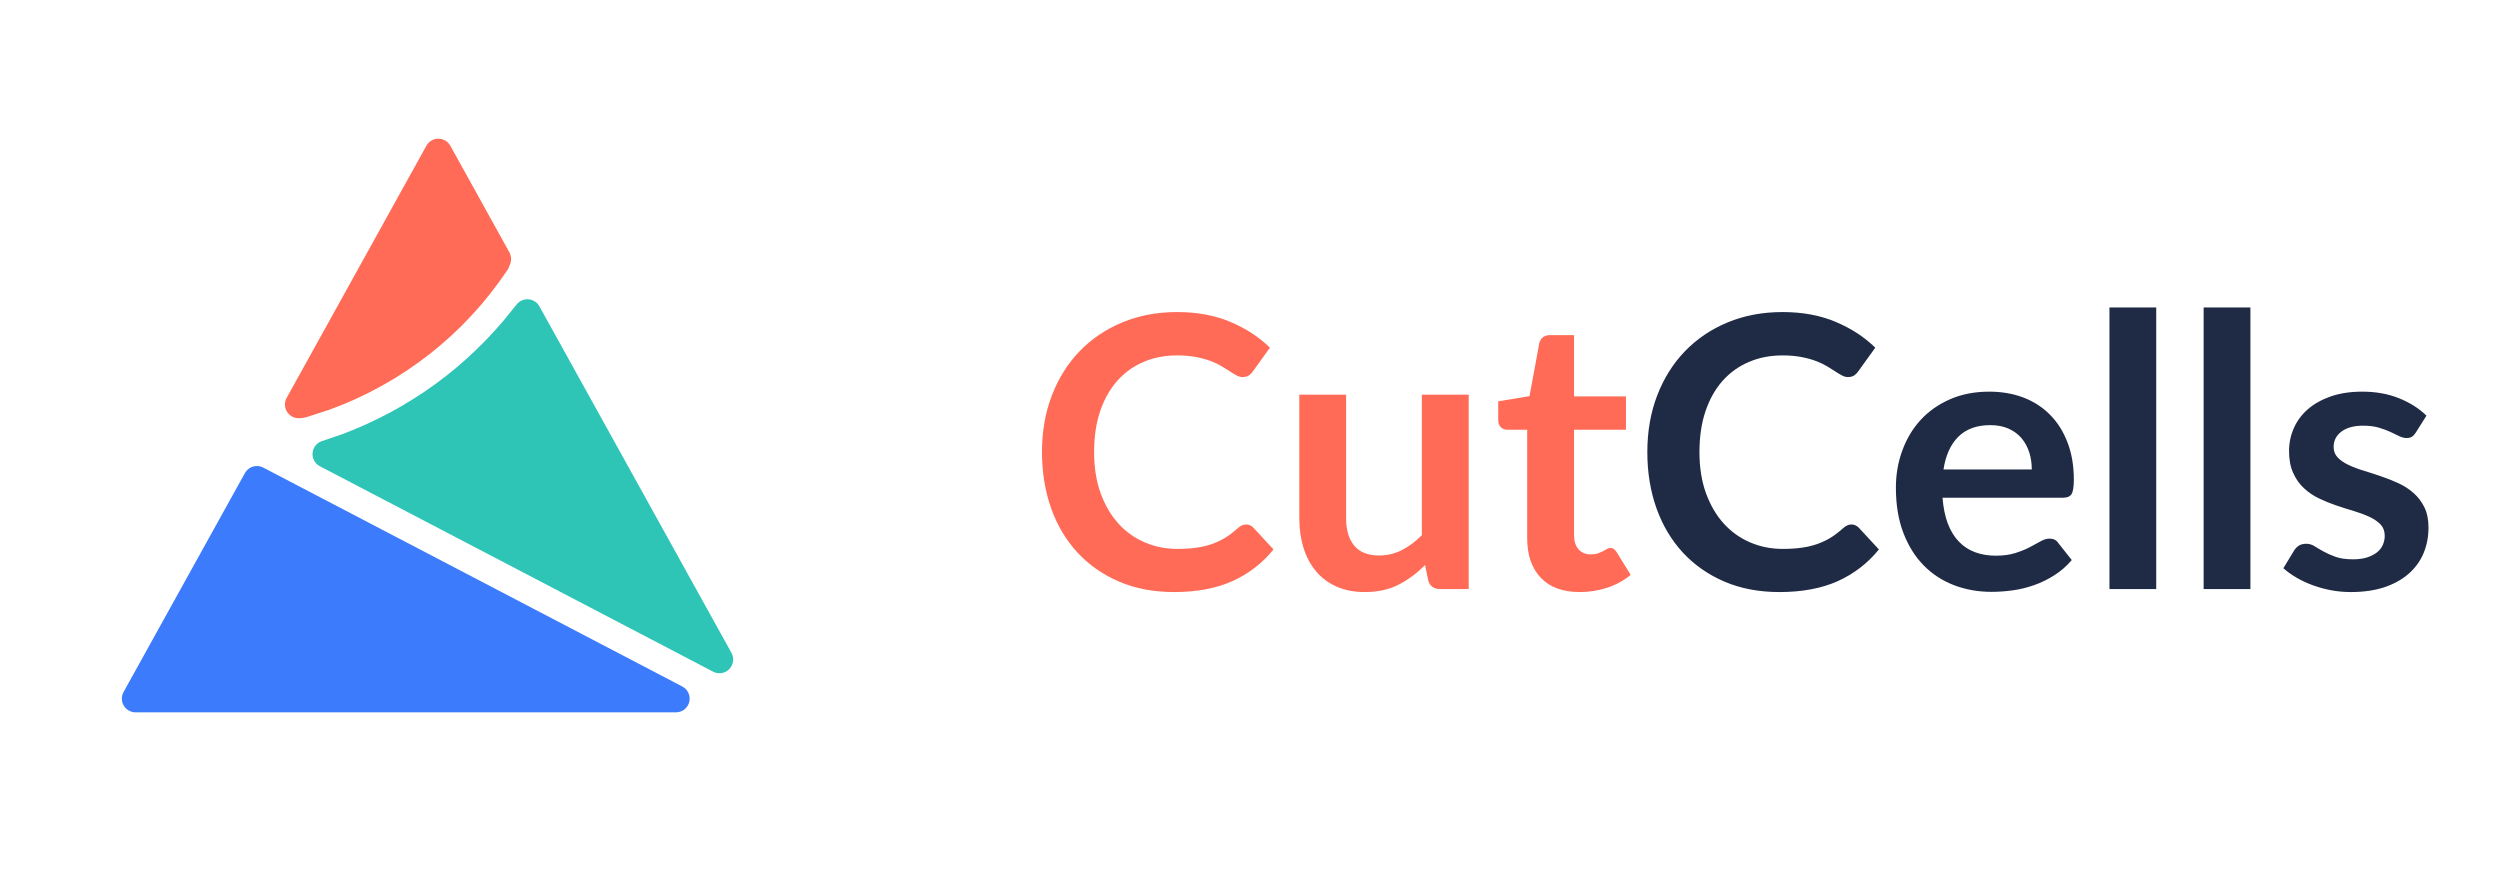
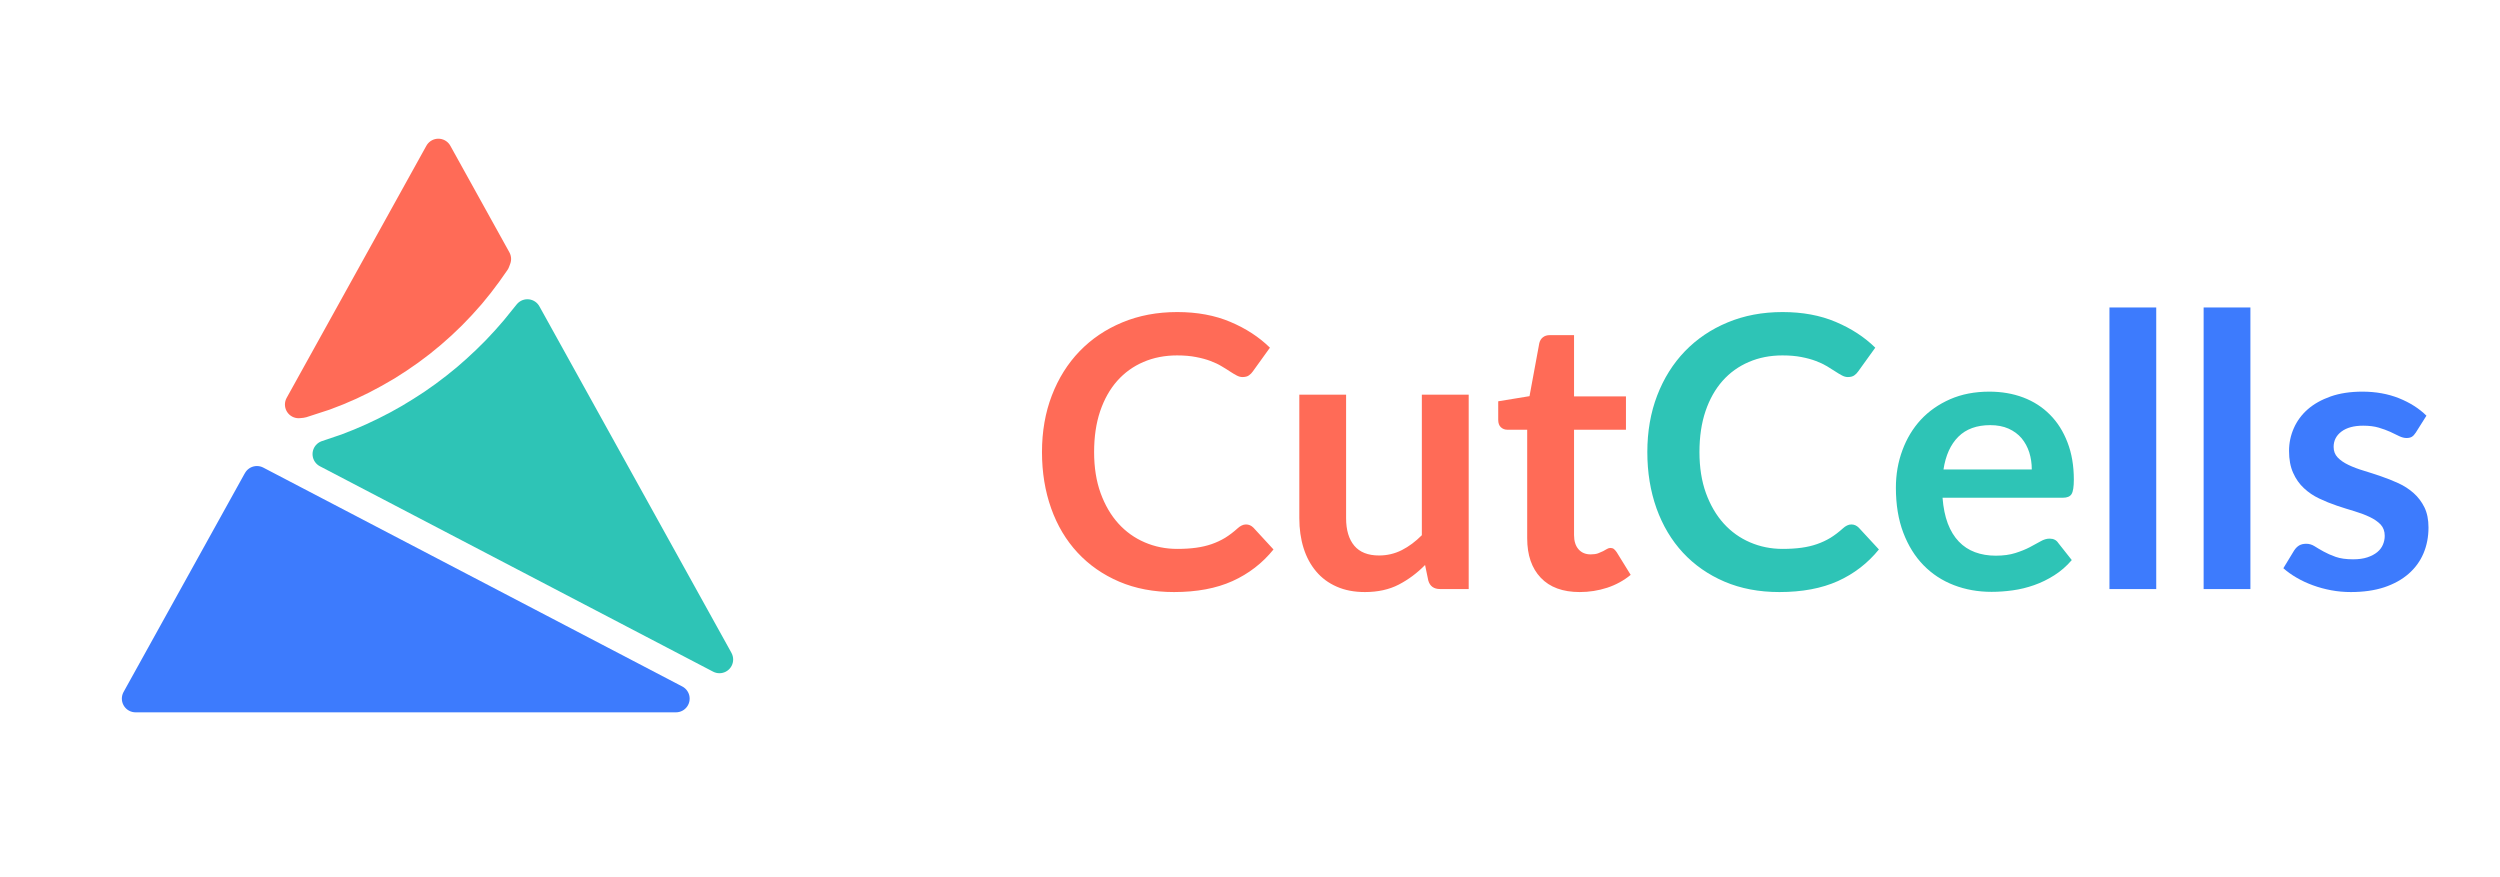
<svg xmlns="http://www.w3.org/2000/svg" viewBox="0 0 365 128" width="365" height="128" role="img" aria-label="CutCells">
  <g>
    <path d="M37.51,70.04 L37.4,70.23 L19.79,102 L56.11,102 L98.69,102Z" fill="#3D7BFD" stroke="#3D7BFD" stroke-width="4" stroke-linejoin="round" />
    <path d="M105.04,96.29 L104.93,96.08 L77,45.69 L75.09,48.05 L73.76,49.57 L72.38,51.05 L70.95,52.47 L69.47,53.85 L67.95,55.18 L66.38,56.45 L64.77,57.67 L63.12,58.83 L61.42,59.93 L59.7,60.98 L57.93,61.97 L56.14,62.89 L54.31,63.76 L52.46,64.56 L50.58,65.3 L47.63,66.3Z" fill="#2EC4B6" stroke="#2EC4B6" stroke-width="4" stroke-linejoin="round" />
    <path d="M72.62,37.81 L72.5,37.59 L64,22.25 L55.5,37.59 L43.6,59.06 L44.11,59.01 L47.46,57.92 L49.35,57.19 L51.2,56.39 L53.02,55.51 L54.8,54.56 L56.55,53.55 L58.25,52.46 L59.91,51.31 L61.52,50.1 L63.08,48.82 L64.59,47.48 L66.05,46.08 L67.45,44.62 L68.79,43.12 L70.07,41.55 L71.28,39.94 L72.44,38.29Z" fill="#FF6B57" stroke="#FF6B57" stroke-width="4" stroke-linejoin="round" />
  </g>
  <path d="M181.92 76.57Q182.53 76.57 183 77.04L185.93 80.22Q183.5 83.23 179.94 84.84Q176.39 86.44 171.41 86.44Q166.96 86.44 163.4 84.92Q159.85 83.4 157.33 80.69Q154.81 77.98 153.47 74.22Q152.13 70.45 152.13 66Q152.13 61.49 153.57 57.74Q155.01 53.99 157.62 51.28Q160.24 48.57 163.86 47.07Q167.48 45.56 171.88 45.56Q176.25 45.56 179.64 47Q183.03 48.43 185.41 50.76L182.92 54.22Q182.7 54.55 182.35 54.8Q182.01 55.05 181.4 55.05Q180.98 55.05 180.54 54.81Q180.1 54.58 179.57 54.23Q179.05 53.88 178.35 53.47Q177.66 53.05 176.75 52.71Q175.84 52.36 174.63 52.13Q173.43 51.89 171.85 51.89Q169.17 51.89 166.94 52.85Q164.72 53.8 163.11 55.61Q161.51 57.42 160.62 60.04Q159.74 62.65 159.74 66Q159.74 69.37 160.69 72Q161.65 74.63 163.28 76.43Q164.91 78.23 167.12 79.18Q169.34 80.14 171.88 80.14Q173.4 80.14 174.63 79.97Q175.86 79.8 176.9 79.44Q177.94 79.08 178.87 78.52Q179.79 77.95 180.71 77.12Q180.98 76.87 181.29 76.72Q181.59 76.57 181.92 76.57ZM214.43 57.62V86H210.25Q208.89 86 208.53 84.76L208.06 82.49Q206.32 84.26 204.22 85.35Q202.12 86.44 199.27 86.44Q196.94 86.44 195.16 85.65Q193.37 84.87 192.16 83.43Q190.94 81.99 190.32 80.01Q189.7 78.03 189.7 75.65V57.62H196.53V75.65Q196.53 78.25 197.73 79.68Q198.93 81.1 201.34 81.1Q203.11 81.1 204.66 80.32Q206.21 79.53 207.59 78.14V57.62ZM230.64 86.44Q226.93 86.44 224.95 84.35Q222.97 82.27 222.97 78.59V62.74H220.07Q219.52 62.74 219.13 62.38Q218.74 62.02 218.74 61.3V58.59L223.31 57.84L224.74 50.09Q224.88 49.54 225.27 49.24Q225.66 48.93 226.27 48.93H229.81V57.87H237.39V62.74H229.81V78.12Q229.81 79.44 230.46 80.19Q231.11 80.94 232.24 80.94Q232.88 80.94 233.31 80.79Q233.73 80.63 234.05 80.47Q234.37 80.3 234.62 80.15Q234.87 80 235.12 80Q235.42 80 235.62 80.15Q235.81 80.3 236.03 80.61L238.08 83.93Q236.58 85.17 234.65 85.81Q232.71 86.44 230.64 86.44Z" fill="#FF6B57" />
-   <path d="M270.3 76.57Q270.91 76.57 271.38 77.04L274.32 80.22Q271.88 83.23 268.33 84.84Q264.77 86.44 259.79 86.44Q255.34 86.44 251.78 84.92Q248.23 83.4 245.71 80.69Q243.2 77.98 241.85 74.22Q240.51 70.45 240.51 66Q240.51 61.49 241.95 57.74Q243.39 53.99 246 51.28Q248.62 48.57 252.24 47.07Q255.86 45.56 260.26 45.56Q264.63 45.56 268.02 47Q271.41 48.43 273.79 50.76L271.3 54.22Q271.08 54.55 270.73 54.8Q270.39 55.05 269.78 55.05Q269.36 55.05 268.92 54.81Q268.48 54.58 267.95 54.23Q267.43 53.88 266.74 53.47Q266.04 53.05 265.13 52.71Q264.22 52.36 263.02 52.13Q261.81 51.89 260.24 51.89Q257.55 51.89 255.33 52.85Q253.1 53.8 251.49 55.61Q249.89 57.42 249 60.04Q248.12 62.65 248.12 66Q248.12 69.37 249.07 72Q250.03 74.63 251.66 76.43Q253.29 78.23 255.5 79.18Q257.72 80.14 260.26 80.14Q261.78 80.14 263.02 79.97Q264.25 79.8 265.28 79.44Q266.32 79.08 267.25 78.52Q268.17 77.95 269.09 77.12Q269.36 76.87 269.67 76.72Q269.97 76.57 270.3 76.57ZM296.64 68.54Q296.64 67.22 296.27 66.04Q295.89 64.87 295.15 63.98Q294.4 63.1 293.25 62.58Q292.1 62.07 290.58 62.07Q287.62 62.07 285.92 63.76Q284.22 65.45 283.75 68.54ZM283.61 72.67Q283.78 74.85 284.38 76.44Q284.99 78.03 285.99 79.07Q286.98 80.11 288.35 80.62Q289.72 81.13 291.38 81.13Q293.04 81.13 294.25 80.74Q295.45 80.36 296.35 79.89Q297.25 79.42 297.93 79.03Q298.6 78.64 299.24 78.64Q300.1 78.64 300.51 79.28L302.48 81.77Q301.34 83.1 299.93 83.99Q298.52 84.89 296.98 85.43Q295.45 85.97 293.86 86.19Q292.27 86.41 290.77 86.41Q287.81 86.41 285.27 85.43Q282.72 84.45 280.84 82.53Q278.96 80.61 277.88 77.77Q276.8 74.93 276.8 71.2Q276.8 68.3 277.75 65.74Q278.69 63.18 280.44 61.28Q282.2 59.39 284.73 58.28Q287.26 57.18 290.44 57.18Q293.13 57.18 295.39 58.03Q297.66 58.89 299.29 60.54Q300.93 62.18 301.85 64.58Q302.78 66.97 302.78 70.04Q302.78 71.59 302.45 72.13Q302.12 72.67 301.18 72.67ZM314.81 44.89V86H307.98V44.89ZM328.56 44.89V86H321.73V44.89ZM352.71 63.15Q352.43 63.59 352.13 63.77Q351.83 63.95 351.36 63.95Q350.86 63.95 350.29 63.68Q349.72 63.4 348.98 63.05Q348.23 62.71 347.28 62.43Q346.32 62.15 345.02 62.15Q343 62.15 341.85 63.01Q340.71 63.87 340.71 65.25Q340.71 66.17 341.3 66.79Q341.89 67.41 342.88 67.88Q343.86 68.35 345.1 68.72Q346.35 69.1 347.63 69.54Q348.92 69.98 350.17 70.55Q351.41 71.12 352.39 71.99Q353.37 72.86 353.97 74.08Q354.56 75.29 354.56 77.01Q354.56 79.06 353.83 80.79Q353.1 82.51 351.66 83.77Q350.22 85.03 348.11 85.74Q345.99 86.44 343.22 86.44Q341.76 86.44 340.36 86.18Q338.96 85.92 337.68 85.45Q336.39 84.98 335.3 84.34Q334.2 83.7 333.37 82.96L334.95 80.36Q335.26 79.89 335.67 79.64Q336.09 79.39 336.72 79.39Q337.36 79.39 337.93 79.75Q338.49 80.11 339.24 80.52Q339.99 80.94 341 81.3Q342.01 81.66 343.55 81.66Q344.77 81.66 345.64 81.37Q346.51 81.08 347.08 80.61Q347.65 80.14 347.91 79.51Q348.17 78.89 348.17 78.23Q348.17 77.23 347.58 76.59Q346.98 75.96 346 75.49Q345.02 75.02 343.76 74.64Q342.5 74.27 341.19 73.83Q339.88 73.39 338.62 72.79Q337.36 72.2 336.38 71.28Q335.39 70.37 334.8 69.04Q334.2 67.72 334.2 65.83Q334.2 64.09 334.9 62.51Q335.59 60.94 336.93 59.76Q338.27 58.59 340.28 57.88Q342.28 57.18 344.91 57.18Q347.84 57.18 350.25 58.14Q352.66 59.11 354.26 60.69Z" fill="#1F2A44" />
+   <path d="M270.3 76.57Q270.91 76.57 271.38 77.04L274.32 80.22Q271.88 83.23 268.33 84.84Q264.77 86.44 259.79 86.44Q255.34 86.44 251.78 84.92Q248.23 83.4 245.71 80.69Q243.2 77.98 241.85 74.22Q240.51 70.45 240.51 66Q240.51 61.49 241.95 57.74Q243.39 53.99 246 51.28Q248.62 48.57 252.24 47.07Q255.86 45.56 260.26 45.56Q264.63 45.56 268.02 47Q271.41 48.43 273.79 50.76L271.3 54.22Q271.08 54.55 270.73 54.8Q270.39 55.05 269.78 55.05Q269.36 55.05 268.92 54.81Q268.48 54.58 267.95 54.23Q267.43 53.88 266.74 53.47Q266.04 53.05 265.13 52.71Q264.22 52.36 263.02 52.13Q261.81 51.89 260.24 51.89Q257.55 51.89 255.33 52.85Q253.1 53.8 251.49 55.61Q249.89 57.42 249 60.04Q248.12 62.65 248.12 66Q248.12 69.37 249.07 72Q250.03 74.63 251.66 76.43Q253.29 78.23 255.5 79.18Q257.72 80.14 260.26 80.14Q261.78 80.14 263.02 79.97Q264.25 79.8 265.28 79.44Q266.32 79.08 267.25 78.52Q268.17 77.95 269.09 77.12Q269.36 76.87 269.67 76.72Q269.97 76.57 270.3 76.57ZM296.64 68.54Q296.64 67.22 296.27 66.04Q295.89 64.87 295.15 63.98Q294.4 63.1 293.25 62.58Q292.1 62.07 290.58 62.07Q287.62 62.07 285.92 63.76Q284.22 65.45 283.75 68.54ZM283.61 72.67Q283.78 74.85 284.38 76.44Q284.99 78.03 285.99 79.07Q286.98 80.11 288.35 80.62Q289.72 81.13 291.38 81.13Q293.04 81.13 294.25 80.74Q295.45 80.36 296.35 79.89Q297.25 79.42 297.93 79.03Q298.6 78.64 299.24 78.64Q300.1 78.64 300.51 79.28L302.48 81.77Q301.34 83.1 299.93 83.99Q298.52 84.89 296.98 85.43Q295.45 85.97 293.86 86.19Q292.27 86.41 290.77 86.41Q287.81 86.41 285.27 85.43Q282.72 84.45 280.84 82.53Q278.96 80.61 277.88 77.77Q276.8 74.93 276.8 71.2Q276.8 68.3 277.75 65.74Q278.69 63.18 280.44 61.28Q282.2 59.39 284.73 58.28Q287.26 57.18 290.44 57.18Q293.13 57.18 295.39 58.03Q297.66 58.89 299.29 60.54Q300.93 62.18 301.85 64.58Q302.78 66.97 302.78 70.04Q302.78 71.59 302.45 72.13Q302.12 72.67 301.18 72.67Z" fill="#2EC4B6" />
+   <path d="M314.81 44.89V86H307.98V44.89ZM328.56 44.89V86H321.73V44.89ZM352.71 63.15Q352.43 63.59 352.13 63.77Q351.83 63.95 351.36 63.95Q350.86 63.95 350.29 63.68Q349.72 63.4 348.98 63.05Q348.23 62.71 347.28 62.43Q346.32 62.15 345.02 62.15Q343 62.15 341.85 63.01Q340.71 63.87 340.71 65.25Q340.71 66.17 341.3 66.79Q341.89 67.41 342.88 67.88Q343.86 68.35 345.1 68.72Q346.35 69.1 347.63 69.54Q348.92 69.98 350.17 70.55Q351.41 71.12 352.39 71.99Q353.37 72.86 353.97 74.08Q354.56 75.29 354.56 77.01Q354.56 79.06 353.83 80.79Q353.1 82.51 351.66 83.77Q350.22 85.03 348.11 85.74Q345.99 86.44 343.22 86.44Q341.76 86.44 340.36 86.18Q338.96 85.92 337.68 85.45Q336.39 84.98 335.3 84.34Q334.2 83.7 333.37 82.96L334.95 80.36Q335.26 79.89 335.67 79.64Q336.09 79.39 336.72 79.39Q337.36 79.39 337.93 79.75Q338.49 80.11 339.24 80.52Q339.99 80.94 341 81.3Q342.01 81.66 343.55 81.66Q344.77 81.66 345.64 81.37Q346.51 81.08 347.08 80.61Q347.65 80.14 347.91 79.51Q348.17 78.89 348.17 78.23Q348.17 77.23 347.58 76.59Q346.98 75.96 346 75.49Q345.02 75.02 343.76 74.64Q342.5 74.27 341.19 73.83Q339.88 73.39 338.62 72.79Q337.36 72.2 336.38 71.28Q335.39 70.37 334.8 69.04Q334.2 67.72 334.2 65.83Q334.2 64.09 334.9 62.51Q335.59 60.94 336.93 59.76Q338.27 58.59 340.28 57.88Q342.28 57.18 344.91 57.18Q347.84 57.18 350.25 58.14Q352.66 59.11 354.26 60.69Z" fill="#3D7BFD" />
</svg>
